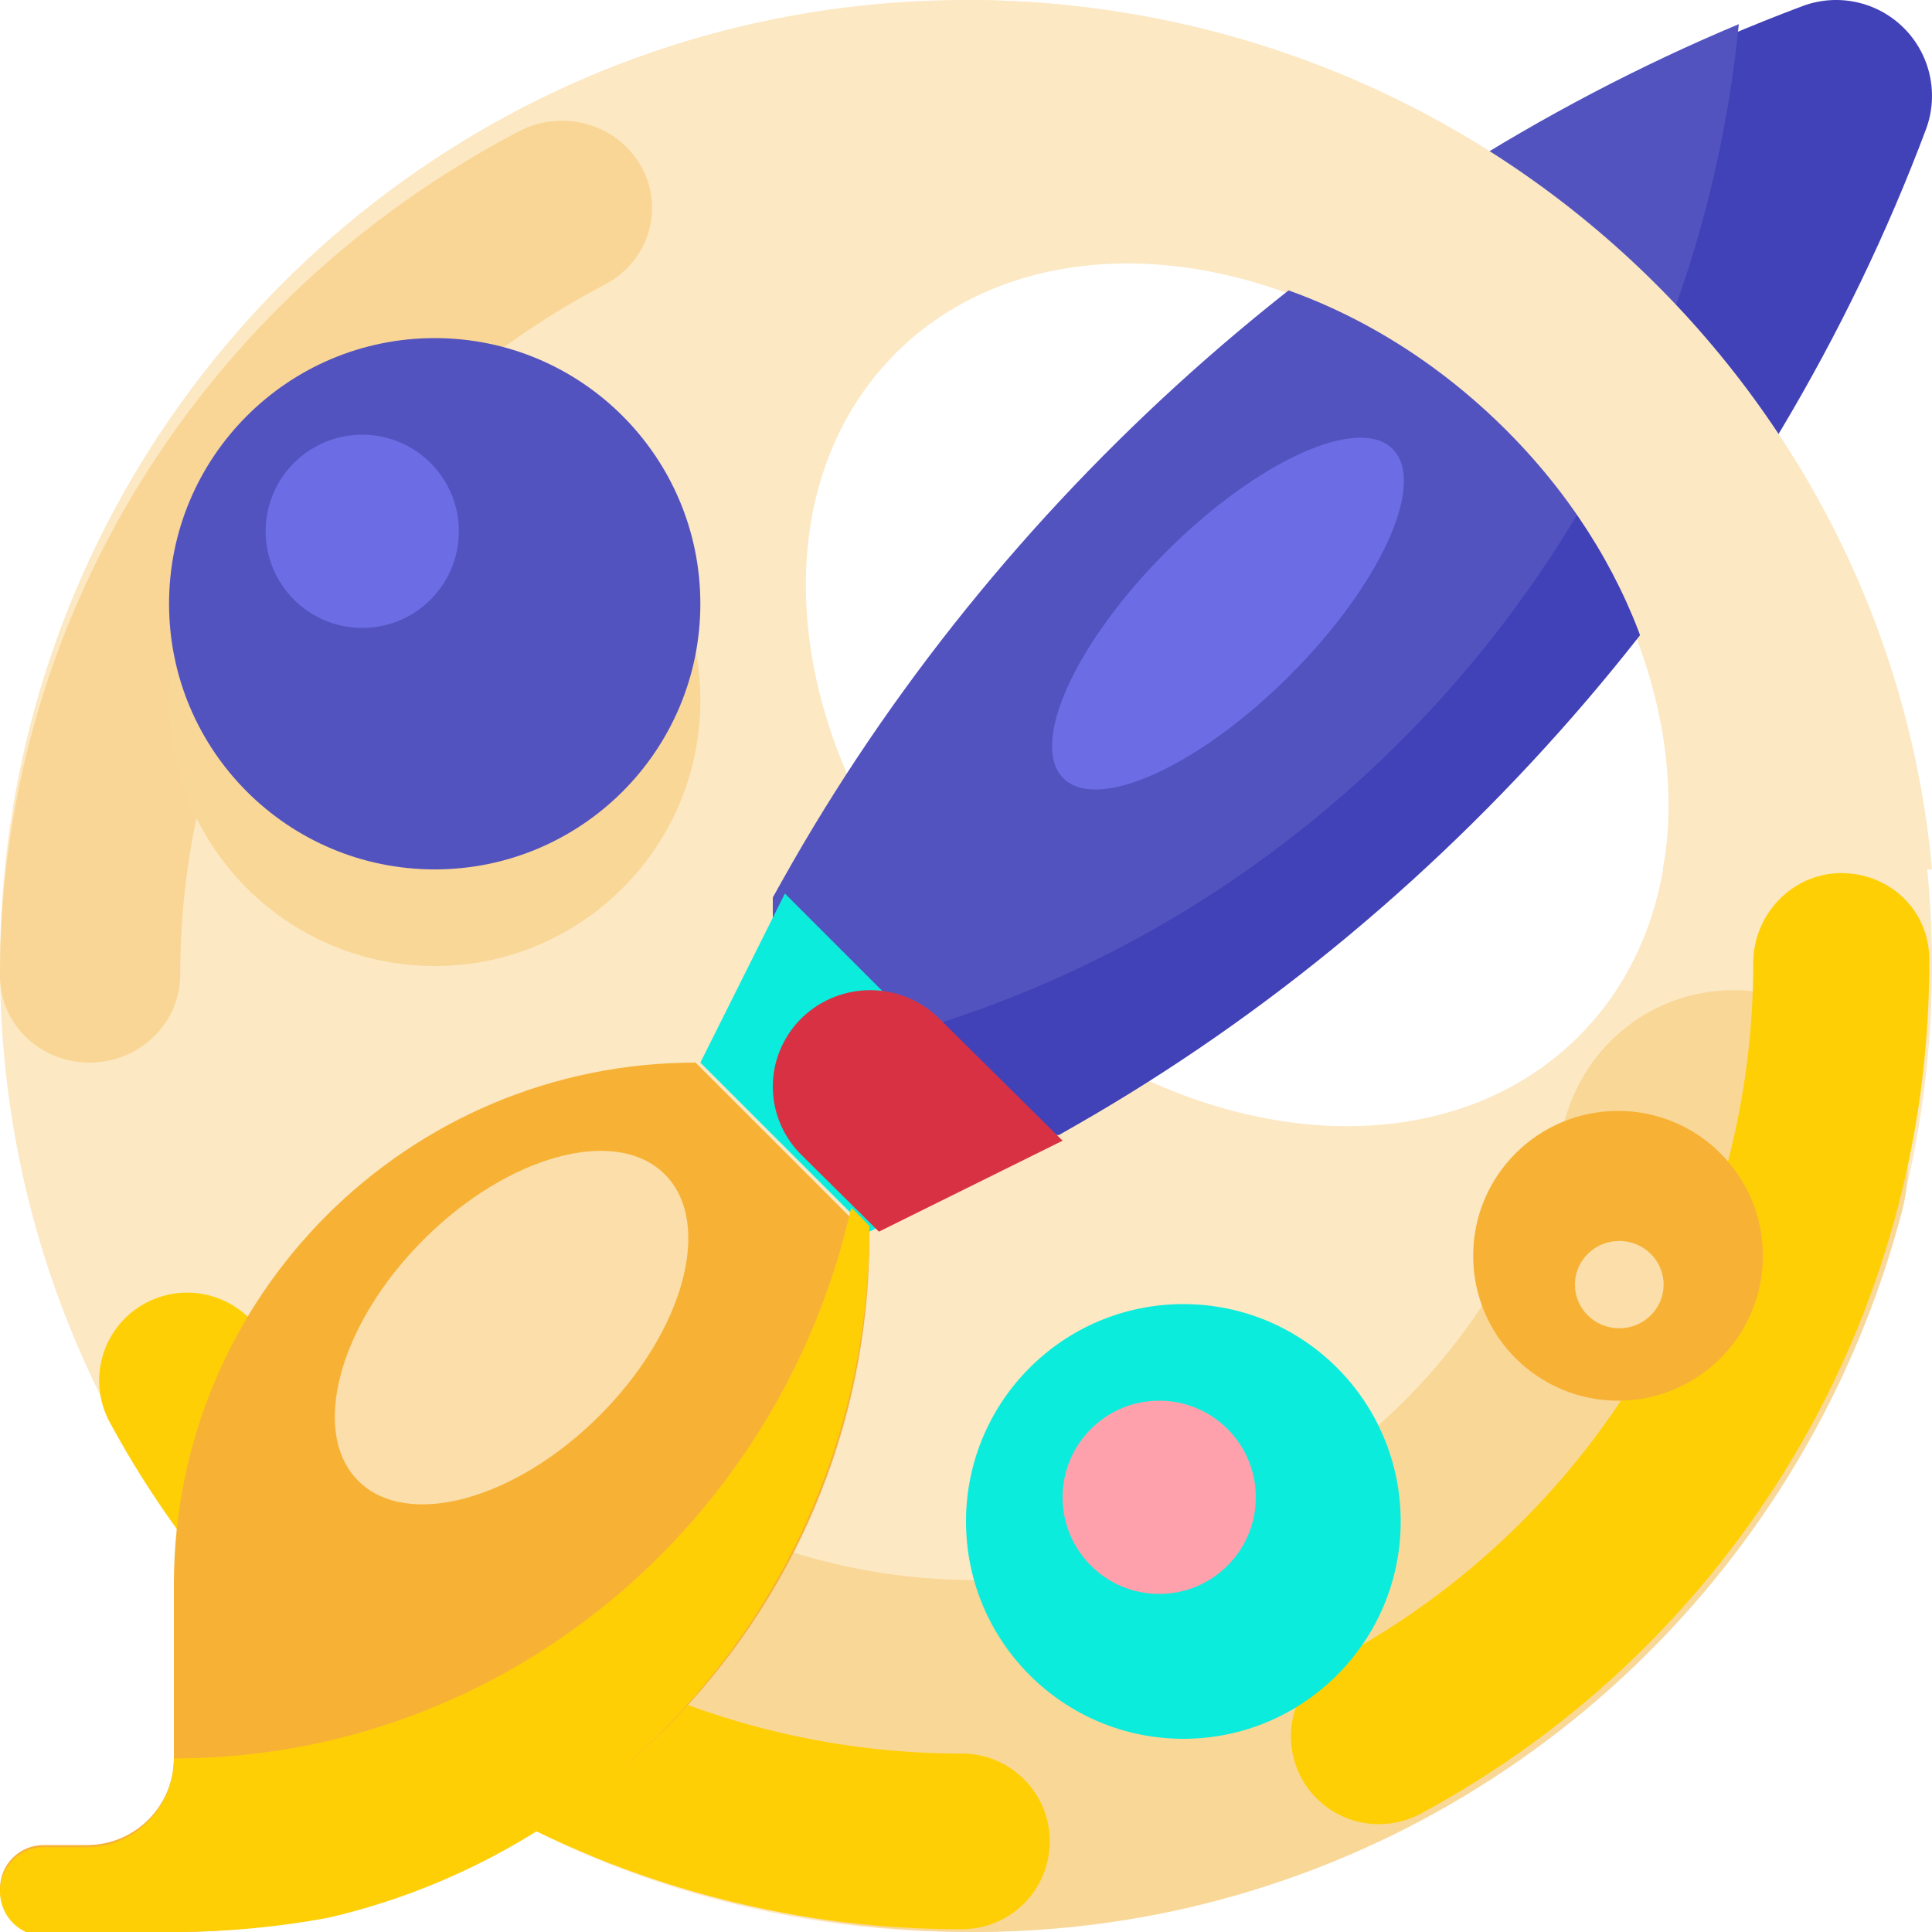
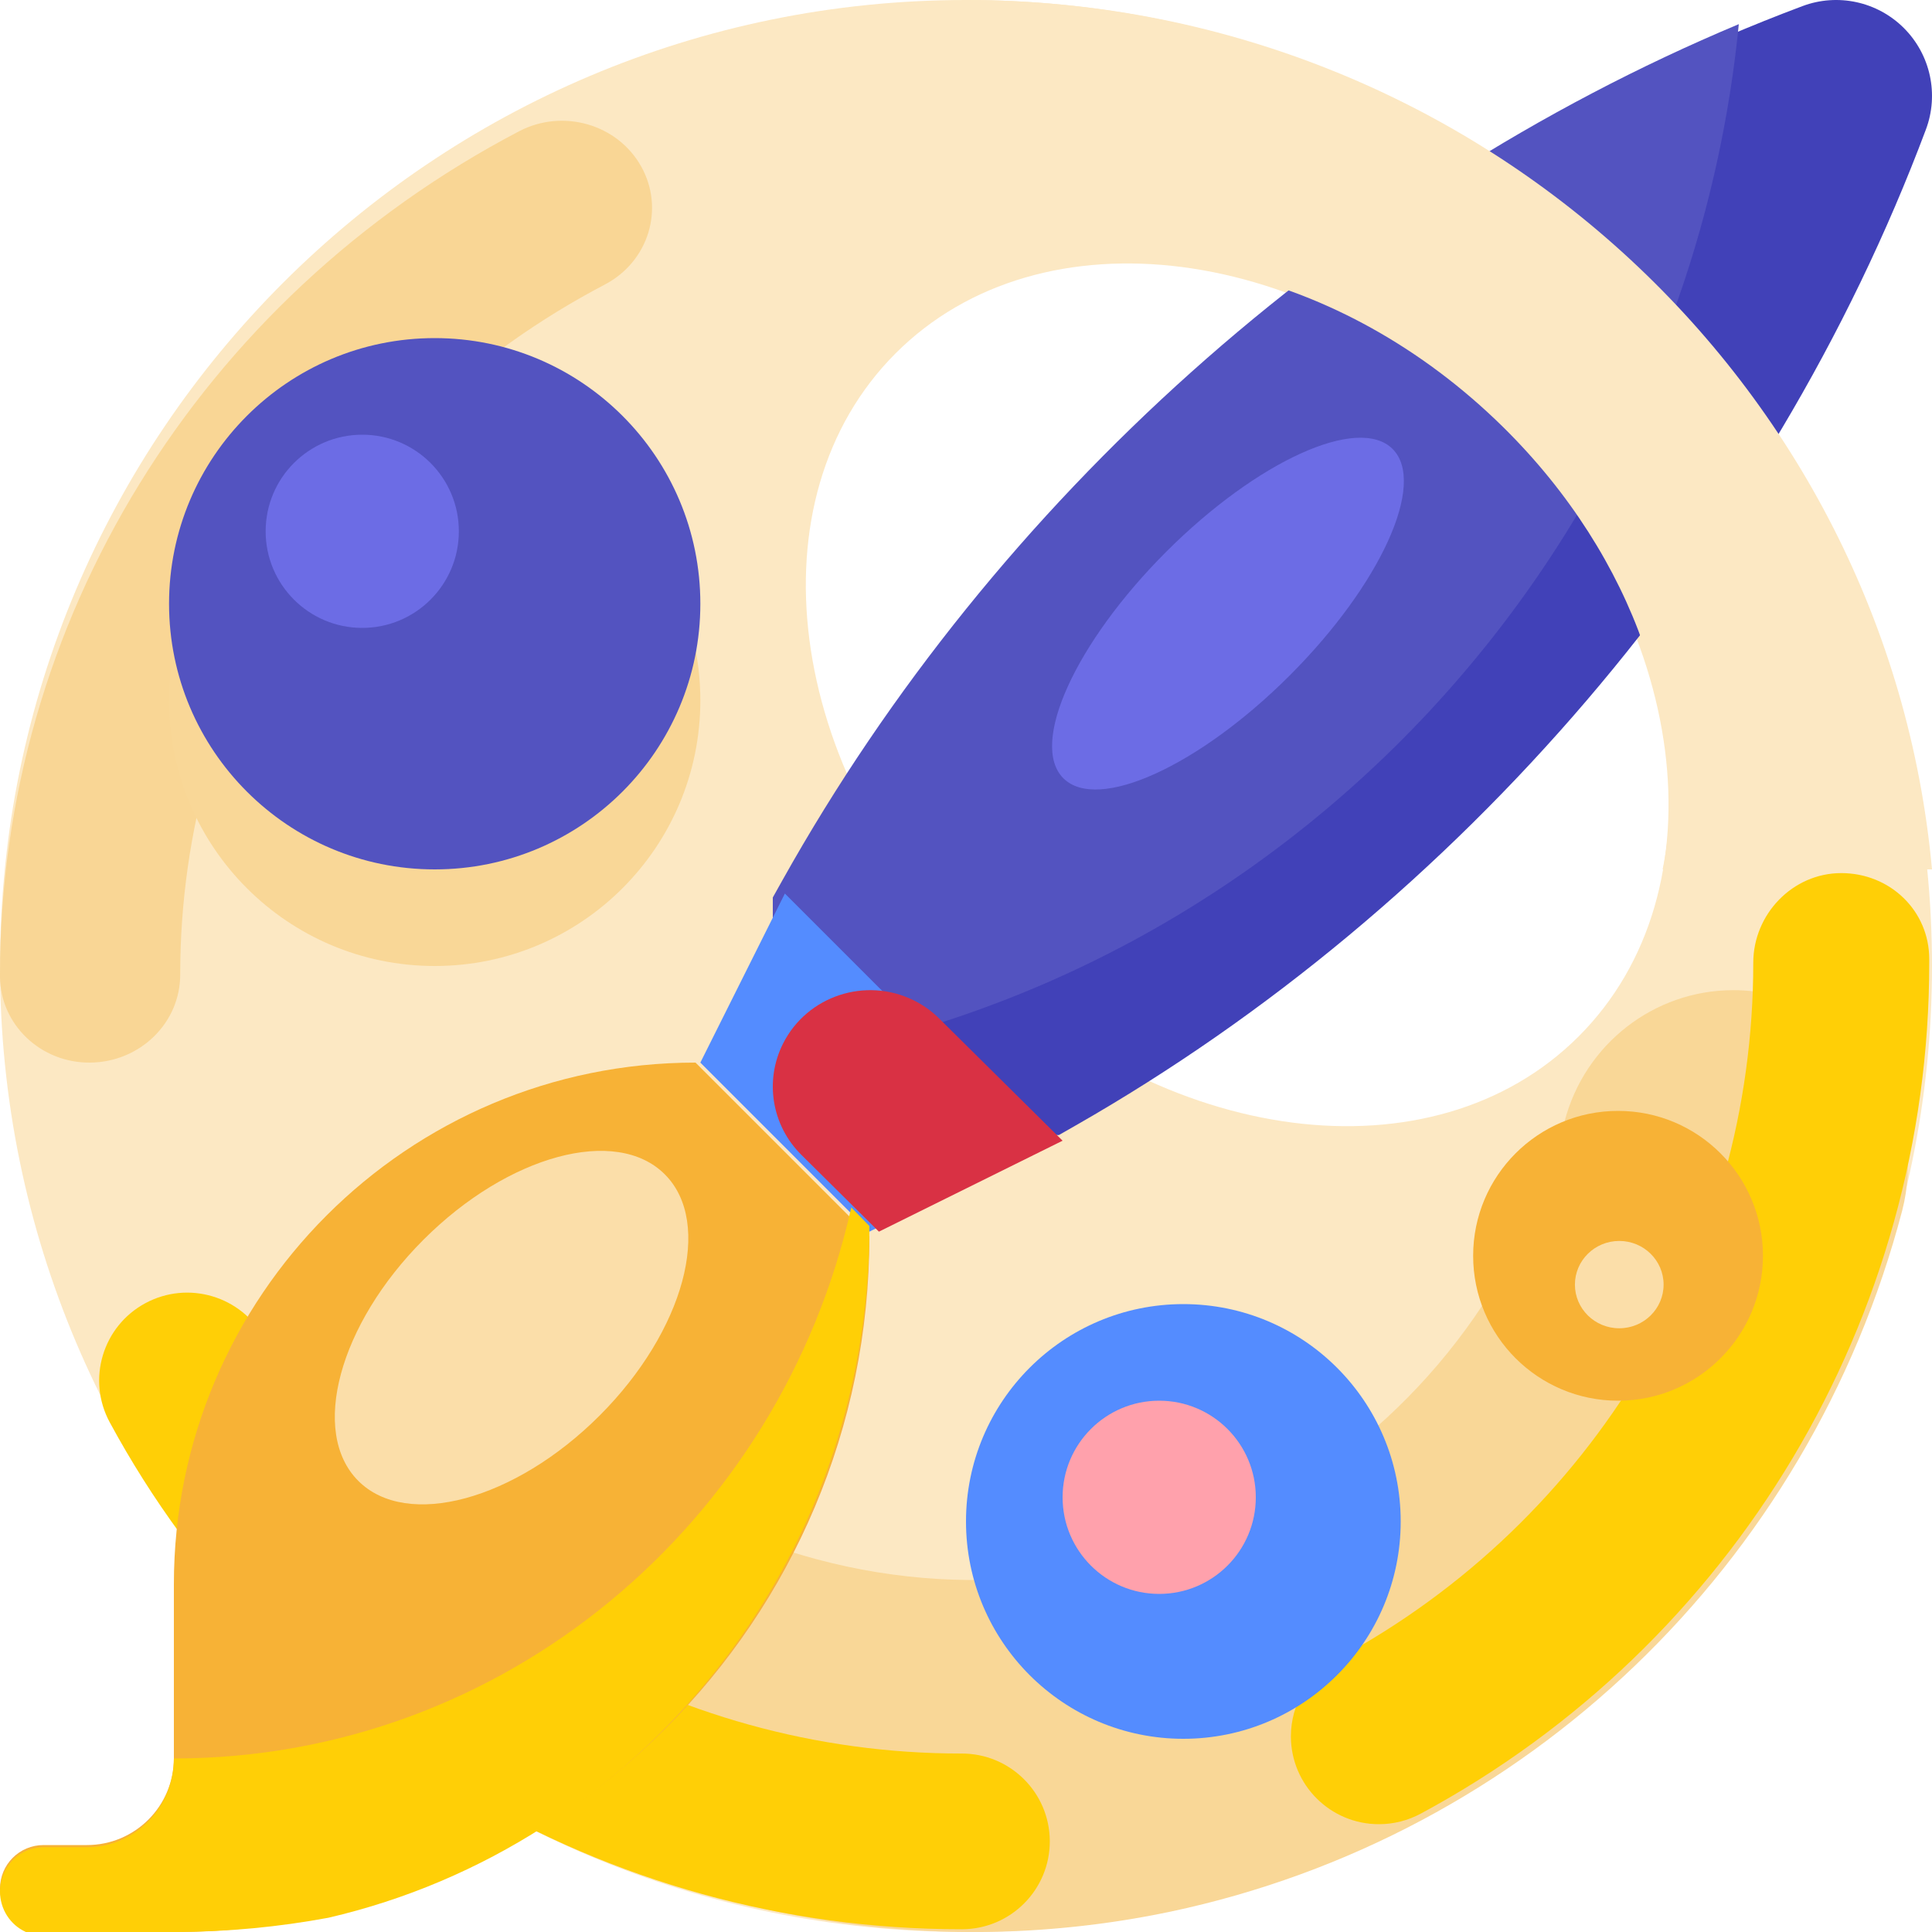
<svg xmlns="http://www.w3.org/2000/svg" width="80px" height="80px" viewBox="0 0 80 80" version="1.1">
  <g id="Personal-1-mixed" stroke="none" stroke-width="1" fill="none" fill-rule="evenodd">
    <g transform="translate(-478, -1701)" fill-rule="nonzero" id="services">
      <g transform="translate(350, 1552)">
        <g id="1" transform="translate(10, 109)">
          <g id="paint-palette" transform="translate(118, 40)">
            <path d="M40,0 C17.909,0 0,17.909 0,40 C0,62.091 17.909,80 40,80 C62.092,80 80,62.091 80,40 C80,17.909 62.092,0 40,0 Z M65.371,42.913 C59.347,48.938 48.131,47.49 40.32,39.68 C32.51,31.869 31.062,20.653 37.087,14.629 C43.112,8.604 54.328,10.051 62.138,17.862 C69.949,25.672 71.396,36.888 65.371,42.913 L65.371,42.913 Z" id="Shape" fill="#FCE8C3" />
            <path d="M71.769,41 C68.489,41.004 65.622,43.234 64.786,46.434 C61.191,60.072 47.318,68.188 33.801,64.561 C32.55,64.225 31.327,63.793 30.142,63.269 C26.491,61.645 22.225,63.316 20.616,67 C19.008,70.68 20.657,74.977 24.301,76.606 C28.156,78.322 32.258,79.404 36.452,79.812 L36.452,79.812 C36.473,79.814 36.494,79.816 36.515,79.818 L36.515,79.818 C36.724,79.838 36.933,79.856 37.143,79.873 L37.144,79.873 L37.174,79.875 L37.176,79.875 L37.204,79.878 L37.208,79.878 L37.236,79.88 L37.24,79.881 L37.266,79.883 L37.272,79.883 L37.298,79.885 L37.304,79.886 L37.33,79.888 L37.336,79.888 L37.362,79.89 L37.368,79.89 L37.393,79.892 L37.4,79.893 L37.425,79.895 L37.431,79.895 L37.457,79.897 L37.464,79.897 L37.489,79.899 L37.494,79.9 L37.521,79.902 L37.526,79.902 L37.554,79.904 L37.555,79.904 L37.585,79.906 L37.586,79.906 C37.69,79.913 37.793,79.92 37.898,79.926 L37.903,79.927 L37.931,79.928 L37.934,79.929 L37.961,79.93 L37.967,79.93 L37.992,79.932 L37.999,79.932 L38.022,79.934 L38.032,79.934 L38.054,79.935 L38.064,79.936 L38.087,79.937 L38.096,79.938 L38.119,79.939 L38.128,79.94 L38.15,79.941 L38.16,79.941 L38.183,79.943 L38.192,79.943 L38.214,79.944 L38.225,79.945 L38.246,79.946 L38.257,79.947 L38.278,79.948 L38.29,79.948 L38.31,79.949 L38.321,79.95 L38.343,79.951 L38.353,79.951 L38.376,79.952 L38.384,79.953 L38.407,79.954 L38.417,79.955 L38.44,79.956 L38.447,79.956 L38.473,79.957 L38.477,79.957 L38.505,79.959 L38.507,79.959 C38.558,79.961 38.611,79.964 38.661,79.966 L38.664,79.966 L38.689,79.967 L38.696,79.967 L38.72,79.968 L38.729,79.969 L38.751,79.969 L38.761,79.97 L38.781,79.971 L38.794,79.971 L38.813,79.972 L38.826,79.972 L38.846,79.973 L38.859,79.974 L38.878,79.974 L38.891,79.975 L38.91,79.975 L38.924,79.976 L38.943,79.977 L38.956,79.977 L38.976,79.978 L38.988,79.978 L39.008,79.979 L39.021,79.979 L39.039,79.98 L39.054,79.98 L39.072,79.981 L39.086,79.981 L39.104,79.982 L39.119,79.982 L39.137,79.983 L39.151,79.983 L39.169,79.984 L39.183,79.984 L39.202,79.985 L39.215,79.985 L39.234,79.985 L39.248,79.986 L39.267,79.986 L39.281,79.987 L39.299,79.987 L39.315,79.988 L39.332,79.988 L39.346,79.988 L39.364,79.989 L39.378,79.989 L39.397,79.99 L39.414,79.99 L39.429,79.99 L39.449,79.991 L39.483,79.991 L39.493,79.992 L39.514,79.992 L39.526,79.992 L39.544,79.992 L39.559,79.993 L39.576,79.993 L39.591,79.994 L39.608,79.994 L39.624,79.994 L39.641,79.995 L39.657,79.995 L39.673,79.995 L39.69,79.995 L39.706,79.996 L39.722,79.996 L39.739,79.996 L39.755,79.996 L39.772,79.996 L39.787,79.997 L39.804,79.997 L39.82,79.997 L39.837,79.997 L39.853,79.997 L39.869,79.997 L39.886,79.998 L39.902,79.998 L39.918,79.998 L39.935,79.998 L39.952,79.998 L39.967,79.998 L39.985,79.999 L40,79.999 L40.017,79.999 L40.033,79.999 L40.05,79.999 L40.066,79.999 L40.083,80 L40.098,80 L40.116,80 L40.131,80 L40.148,80 L40.164,80 L40.181,80 L40.197,80 L40.216,80 L40.229,80 L40.248,80 L40.262,80 L40.28,80 L40.295,80 L40.328,80 L40.358,80 L40.365,80 L40.388,80 L40.398,80 L40.418,80 L40.428,80 L40.449,80 L40.459,80 L40.488,80 L40.488,80 L40.519,80 L40.526,80 L40.549,79.999 L40.559,79.999 L40.578,79.999 L40.59,79.999 L40.609,79.999 L40.62,79.999 L40.642,79.999 L40.65,79.999 L40.679,79.999 L40.688,79.999 L40.709,79.999 L40.72,79.998 L40.74,79.998 L40.75,79.998 L40.77,79.998 L40.781,79.998 L40.802,79.998 L40.81,79.997 L40.84,79.997 L40.846,79.997 L40.87,79.997 L40.88,79.997 L40.9,79.996 L40.911,79.996 L40.931,79.996 L40.941,79.996 L40.962,79.995 L40.971,79.995 C40.99,79.995 41.012,79.994 41.031,79.994 L41.04,79.994 L41.06,79.994 L41.072,79.993 L41.09,79.993 L41.102,79.993 L41.121,79.992 L41.132,79.992 L41.156,79.992 L41.161,79.992 L41.191,79.991 L41.2,79.991 L41.22,79.99 L41.232,79.99 L41.251,79.99 L41.262,79.989 L41.282,79.989 L41.292,79.989 L41.314,79.988 L41.322,79.988 L41.351,79.987 L41.36,79.987 L41.381,79.987 L41.392,79.986 L41.411,79.986 L41.422,79.985 L41.442,79.985 L41.452,79.984 L41.473,79.984 L41.482,79.984 L41.512,79.983 L41.515,79.983 L41.541,79.982 L41.551,79.981 L41.571,79.981 L41.582,79.98 L41.602,79.98 L41.612,79.979 L41.634,79.979 L41.642,79.978 C41.663,79.978 41.681,79.977 41.702,79.976 L41.709,79.976 L41.732,79.975 L41.742,79.975 L41.762,79.974 L41.772,79.974 L41.793,79.973 L41.802,79.973 C41.822,79.972 41.841,79.971 41.861,79.971 L41.87,79.97 L41.892,79.97 L41.901,79.969 L41.922,79.968 L41.931,79.968 L41.953,79.967 L41.961,79.967 L41.986,79.966 L41.991,79.966 L42.022,79.964 L42.025,79.964 L42.052,79.963 L42.059,79.963 L42.081,79.962 L42.091,79.961 L42.111,79.96 L42.122,79.96 L42.144,79.959 L42.151,79.958 L42.181,79.957 L42.184,79.957 L42.211,79.956 L42.22,79.955 L42.24,79.954 L42.251,79.954 L42.271,79.953 L42.281,79.952 L42.302,79.951 L42.311,79.951 L42.337,79.949 L42.343,79.949 L42.37,79.948 L42.38,79.947 L42.4,79.946 L42.41,79.946 L42.429,79.945 L42.441,79.944 L42.461,79.943 L42.47,79.943 L42.496,79.941 L42.5,79.941 L42.53,79.939 L42.535,79.939 L42.559,79.938 L42.569,79.937 L42.589,79.936 L42.599,79.935 L42.618,79.934 L42.629,79.934 L42.652,79.932 L42.658,79.932 L42.689,79.93 L42.691,79.93 L42.718,79.928 L42.726,79.928 L42.748,79.926 L42.758,79.926 L42.779,79.924 L42.787,79.924 L42.812,79.922 L42.817,79.922 C42.837,79.921 42.857,79.919 42.877,79.918 L42.884,79.918 L42.907,79.916 L42.915,79.916 L42.938,79.914 L42.946,79.914 L42.969,79.912 L42.976,79.912 C42.997,79.91 43.015,79.909 43.036,79.908 L43.042,79.907 L43.066,79.906 L43.074,79.905 L43.096,79.904 L43.104,79.903 L43.127,79.901 L43.134,79.901 C43.154,79.9 43.175,79.898 43.194,79.897 L43.199,79.896 L43.224,79.894 L43.232,79.894 L43.254,79.892 L43.263,79.891 L43.285,79.89 L43.292,79.889 L43.321,79.887 L43.322,79.887 L43.353,79.885 L43.355,79.884 L43.382,79.882 L43.391,79.882 L43.412,79.88 L43.42,79.879 L43.443,79.878 L43.451,79.877 L43.477,79.875 L43.48,79.875 C43.501,79.873 43.52,79.872 43.541,79.87 L43.545,79.869 L43.57,79.867 L43.579,79.867 L43.6,79.865 L43.609,79.864 L43.632,79.862 L43.638,79.862 C43.659,79.86 43.678,79.859 43.699,79.857 L43.703,79.856 L43.729,79.854 L43.735,79.854 L43.759,79.852 L43.766,79.851 L43.792,79.849 L43.795,79.849 C43.816,79.847 43.836,79.845 43.857,79.843 L43.857,79.843 L43.886,79.841 L43.893,79.84 L43.916,79.838 L43.924,79.837 L43.948,79.835 L43.953,79.834 C43.984,79.832 44.012,79.829 44.044,79.826 L44.049,79.826 L44.074,79.823 L44.08,79.822 L44.105,79.82 L44.11,79.82 L44.137,79.817 L44.14,79.817 C44.161,79.815 44.18,79.813 44.201,79.811 L44.207,79.81 L44.231,79.808 L44.238,79.807 L44.261,79.805 L44.268,79.804 L44.292,79.802 L44.298,79.801 C44.319,79.799 44.337,79.797 44.358,79.795 L44.364,79.795 L44.388,79.792 L44.396,79.791 L44.418,79.789 L44.426,79.788 L44.449,79.786 L44.455,79.785 C44.476,79.783 44.495,79.781 44.516,79.779 L44.518,79.779 L44.546,79.776 L44.551,79.775 L44.576,79.773 L44.581,79.772 L44.607,79.769 L44.612,79.769 L44.64,79.766 L44.642,79.765 C44.662,79.763 44.682,79.761 44.703,79.759 L44.707,79.758 L44.732,79.755 L44.738,79.755 L44.763,79.752 L44.768,79.751 C44.798,79.748 44.829,79.744 44.859,79.741 L44.864,79.74 L44.888,79.738 L44.895,79.737 L44.919,79.734 L44.925,79.733 L44.951,79.73 L44.955,79.73 C44.975,79.728 44.995,79.725 45.016,79.723 C45.017,79.723 45.015,79.723 45.016,79.723 L45.045,79.719 L45.05,79.719 L45.075,79.716 L45.081,79.715 L45.107,79.712 L45.111,79.712 C45.131,79.709 45.151,79.707 45.172,79.704 L45.173,79.704 L45.202,79.7 L45.205,79.7 L45.232,79.697 L45.237,79.696 L45.262,79.693 L45.267,79.692 C45.298,79.688 45.326,79.685 45.357,79.681 L45.361,79.68 L45.387,79.677 L45.393,79.676 L45.418,79.673 L45.422,79.672 C45.453,79.669 45.482,79.665 45.513,79.661 L45.516,79.66 L45.543,79.657 L45.547,79.656 L45.574,79.653 L45.577,79.652 L45.607,79.648 L45.607,79.648 C45.627,79.645 45.648,79.643 45.668,79.64 L45.67,79.64 L45.698,79.636 L45.703,79.635 L45.728,79.632 L45.733,79.631 L45.759,79.628 L45.763,79.627 C45.794,79.623 45.823,79.619 45.854,79.614 L45.857,79.614 L45.883,79.61 L45.889,79.609 L45.915,79.606 L45.918,79.605 C45.949,79.601 45.978,79.597 46.009,79.592 L46.011,79.592 L46.039,79.588 L46.042,79.587 L46.07,79.583 L46.073,79.583 C46.114,79.577 46.153,79.571 46.194,79.565 L46.196,79.565 L46.225,79.56 L46.227,79.56 C46.268,79.554 46.307,79.548 46.348,79.542 L46.351,79.541 L46.377,79.537 L46.383,79.536 L46.41,79.532 L46.411,79.532 C46.442,79.527 46.471,79.523 46.502,79.518 L46.505,79.517 L46.533,79.513 L46.536,79.513 L46.564,79.508 L46.566,79.508 C46.607,79.501 46.646,79.495 46.687,79.488 L46.689,79.488 C46.74,79.48 46.79,79.471 46.841,79.463 L46.843,79.463 L46.872,79.458 L46.873,79.457 C47.027,79.432 47.179,79.405 47.332,79.378 L47.362,79.372 L47.363,79.372 C47.465,79.354 47.566,79.335 47.668,79.316 L47.669,79.316 C47.719,79.306 47.77,79.297 47.821,79.287 L47.821,79.287 C47.871,79.277 47.922,79.267 47.973,79.257 L47.973,79.257 C48.135,79.225 48.297,79.193 48.458,79.159 L48.459,79.159 C63.186,76.042 74.913,64.812 78.764,50.136 C79.772,46.236 77.455,42.251 73.59,41.234 C72.995,41.08 72.383,41 71.769,41 L71.769,41 Z" id="Path" fill="#F9D797" />
            <g id="Group" transform="translate(4, 36)" fill="#FFCF06">
              <path d="M35.844,43.886 L35.808,43.886 C21.084,43.892 7.543,35.832 0.544,22.895 C-0.413,21.127 0.247,18.918 2.018,17.963 C3.788,17.008 5.998,17.665 6.956,19.431 C12.68,30.018 23.76,36.615 35.808,36.61 C37.821,36.6 39.46,38.221 39.47,40.23 C39.479,42.24 37.856,43.877 35.844,43.886 L35.844,43.886 Z" id="Path" />
              <path d="M53.1,39.536 C51.088,39.537 49.455,37.91 49.453,35.9 C49.452,34.563 50.186,33.332 51.364,32.696 C61.984,26.985 68.604,15.91 68.599,3.866 C68.599,1.857 70.229,0.153 72.243,0.153 C74.257,0.153 75.886,1.705 75.886,3.715 L75.886,3.866 C75.892,18.584 67.805,32.116 54.83,39.099 C54.298,39.385 53.704,39.536 53.1,39.536 Z" id="Path" />
            </g>
            <path d="M3.731,44 C1.689,44.018 0.019,42.431 0,40.455 C0,40.446 0,40.437 0,40.428 L0,40.352 C-0.004,25.78 8.246,12.378 21.491,5.437 C23.302,4.487 25.566,5.137 26.548,6.889 C27.53,8.641 26.858,10.831 25.047,11.781 C14.209,17.462 7.46,28.429 7.462,40.352 C7.466,42.353 5.8,43.982 3.731,44 Z" id="Path" fill="#F9D695" />
            <path d="M33,47 L43.846,47 L44.554,46.596 C60.452,37.511 73.318,22.509 79.747,5.364 L79.747,5.364 C80.294,3.907 79.938,2.264 78.837,1.163 C77.736,0.062 76.093,-0.294 74.636,0.253 L74.636,0.253 C57.491,6.682 42.489,19.548 33.404,35.446 L33,36.154 L33,47 Z" id="Path" fill="#4141B8" />
            <path d="M72,1 C55.553,7.892 41.219,20.689 32.409,36.431 L32,37.162 L32,44 C53.222,40.645 69.825,23.023 72,1 L72,1 Z" id="Path" fill="#5353C0" />
            <path d="M28.8,44 C16.871,44 7.2,53.671 7.2,65.6 C7.2,65.6 7.2,65.6 7.2,65.6 L7.2,72.8 C7.2,74.788 5.588,76.4 3.6,76.4 L1.8,76.4 C0.806,76.4 0,77.206 0,78.2 C0,79.194 0.806,80 1.8,80 L7.2,80 C23.106,80 36,67.106 36,51.2 L28.8,44 Z" id="Path" fill="#F7B236" />
-             <polygon id="Path" fill="#0CECDD" points="32.5 37 29 44 36 51 43 47.5" />
+             <polygon id="Path" fill="#548CFF" points="32.5 37 29 44 36 51 43 47.5" />
            <path d="M62.24,17.683 C67.755,23.117 70.033,30.189 68.846,36 L80,36 C78.152,15.819 60.96,0 40,0 L40,12.41 C46.313,9.102 55.521,11.061 62.24,17.683 Z" id="Path" fill="#FCE8C3" />
-             <circle id="Oval" fill="#0CECDD" cx="49" cy="63" r="9" />
+             <circle id="Oval" fill="#548CFF" cx="49" cy="63" r="9" />
            <circle id="Oval" fill="#F9D797" cx="18" cy="29" r="11" />
            <circle id="Oval" fill="#5353C0" cx="18" cy="25" r="11" />
            <circle id="Oval" fill="#F7B236" cx="67" cy="52" r="6" />
            <circle id="Oval" fill="#6C6CE5" cx="15" cy="22" r="4" />
            <circle id="Oval" fill="#FFA1AC" cx="48" cy="62" r="4" />
            <g id="Group" transform="translate(11, 44)" fill="#FBDEA9">
              <ellipse id="Oval" cx="56.05" cy="9.193" rx="1.836" ry="1.808" />
              <ellipse id="Oval" transform="translate(10.18245, 10.97382) rotate(-135) translate(-10.18245, -10.97382) " cx="10.182" cy="10.974" rx="5.153" ry="8.975" />
            </g>
            <ellipse id="Oval" fill="#6C6CE5" transform="translate(50.84723, 25.40856) rotate(-135) translate(-50.84723, -25.40856) " cx="50.847" cy="25.409" rx="3.619" ry="9.641" />
            <path d="M1.072,80 L7.36,80 C9.452,79.989 11.539,79.792 13.598,79.41 C26.42,76.437 36,64.754 36,50.767 L35.249,50 C32.317,63.061 20.885,72.814 7.2,72.814 C7.2,74.844 5.588,76.489 3.6,76.489 L1.8,76.489 C0.808,76.487 0.002,77.306 0,78.319 C-0.002,79.046 0.419,79.706 1.072,80 L1.072,80 Z" id="Path" fill="#FFCF06" />
            <path d="M36.394,51 L33.182,47.819 C31.954,46.604 31.65,44.746 32.426,43.209 C33.422,41.236 35.845,40.436 37.838,41.423 C38.226,41.615 38.58,41.867 38.886,42.171 L44,47.234 L36.394,51 Z" id="Path" fill="#D93144" />
          </g>
        </g>
      </g>
    </g>
  </g>
</svg>
